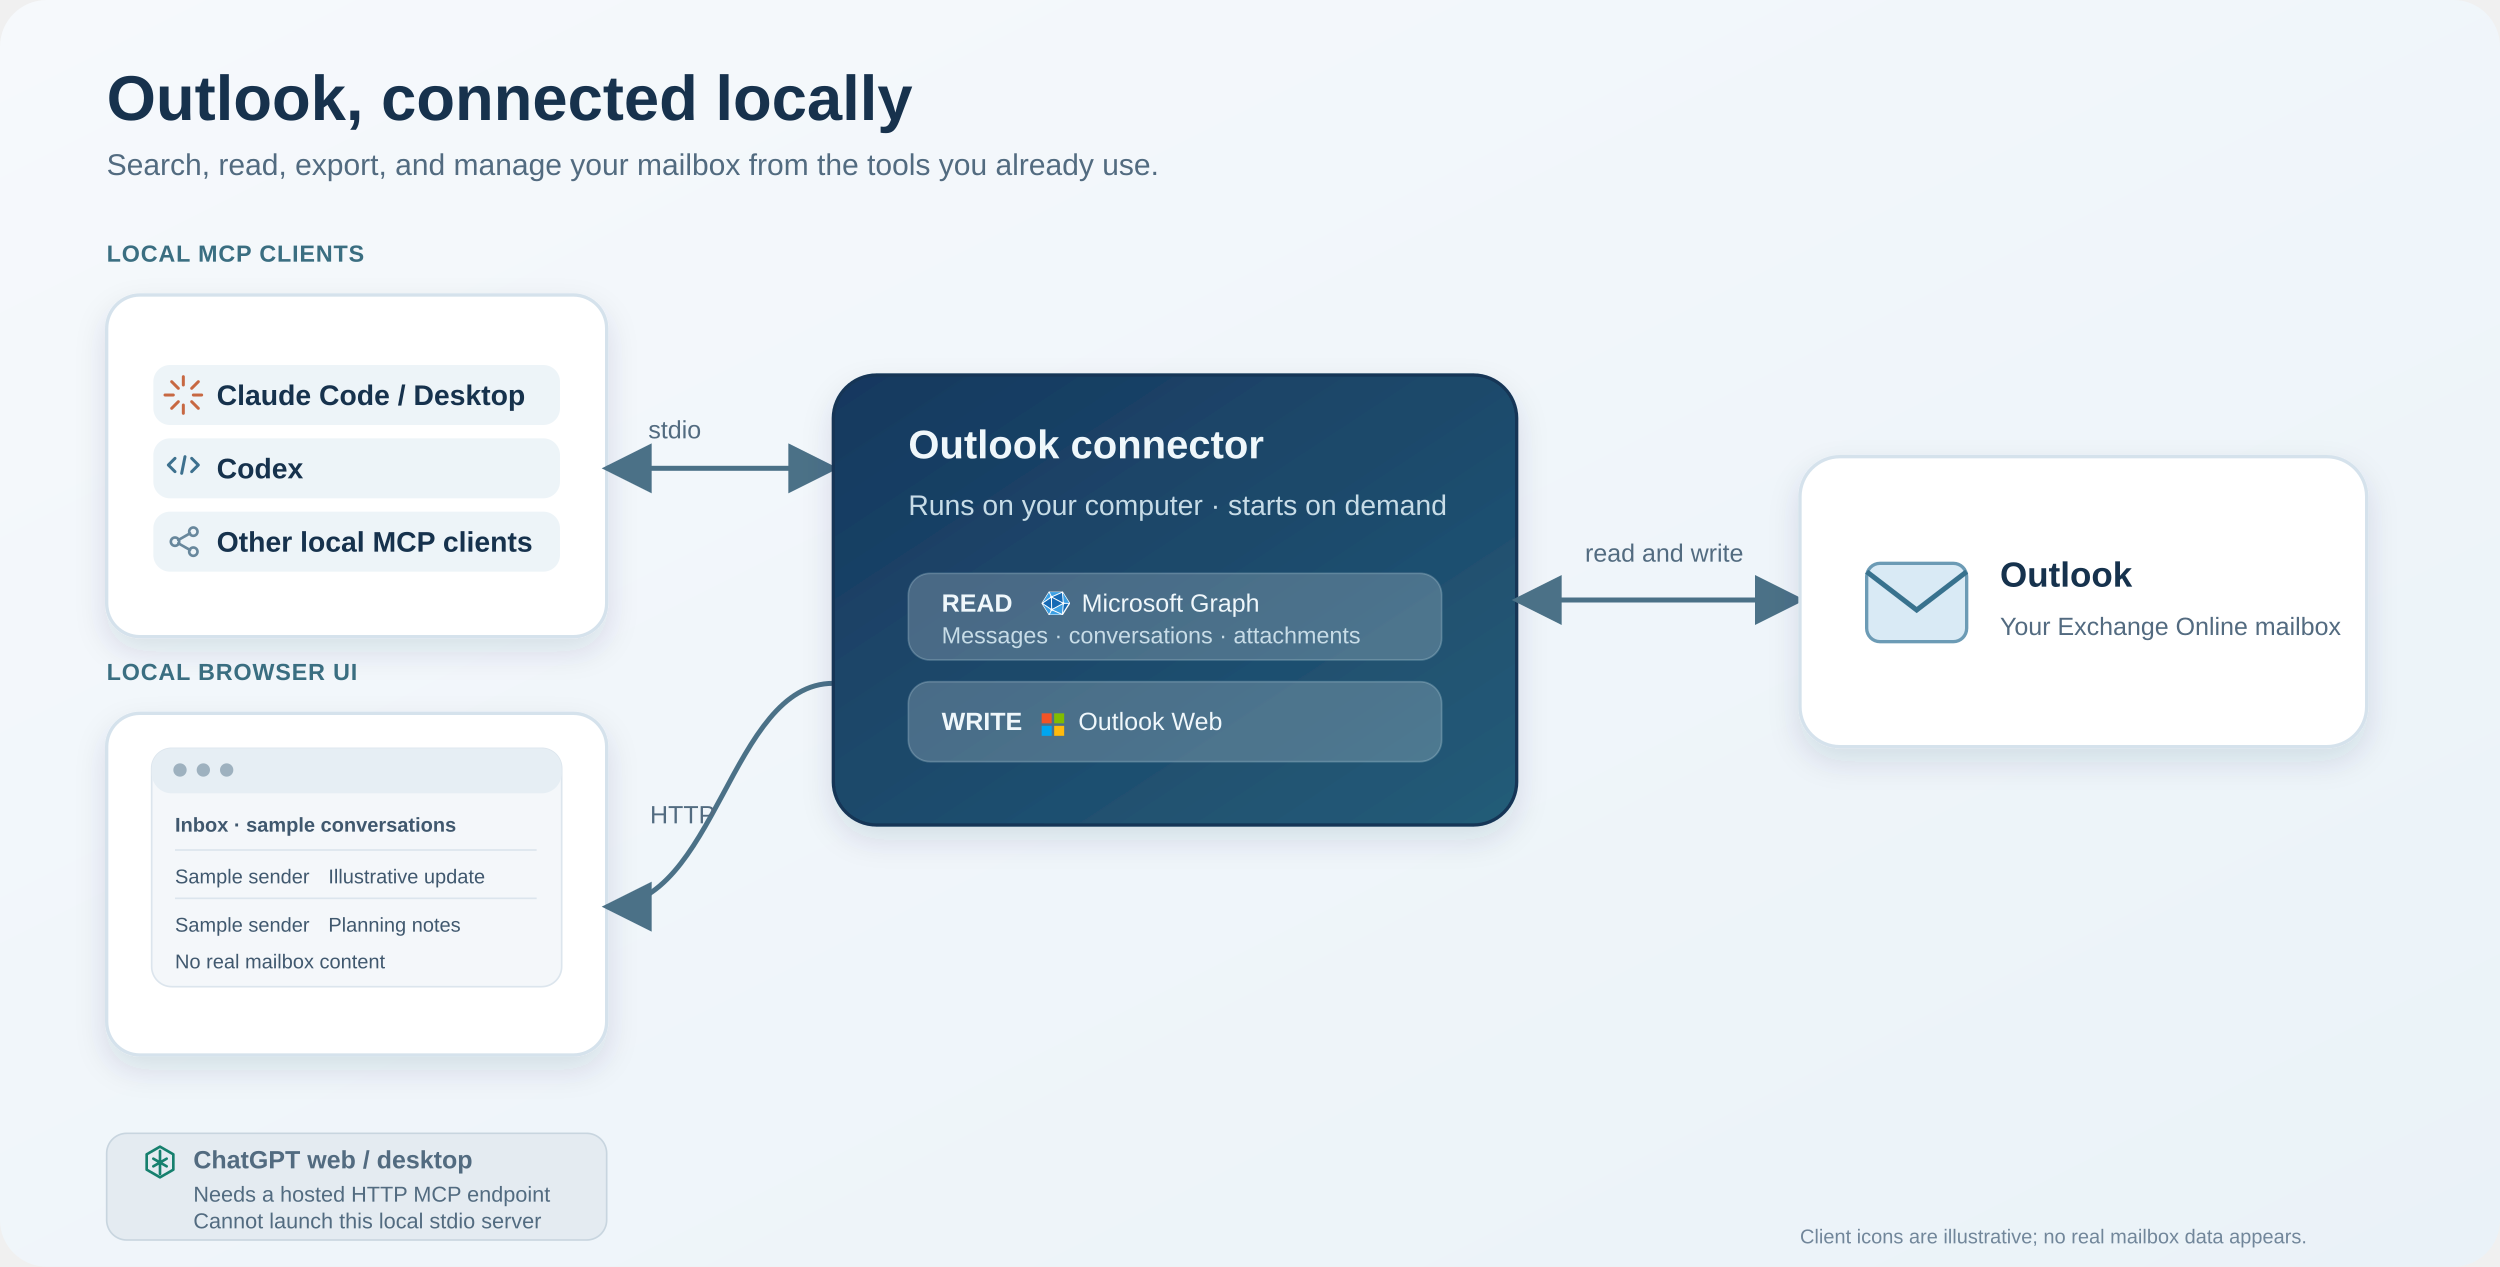
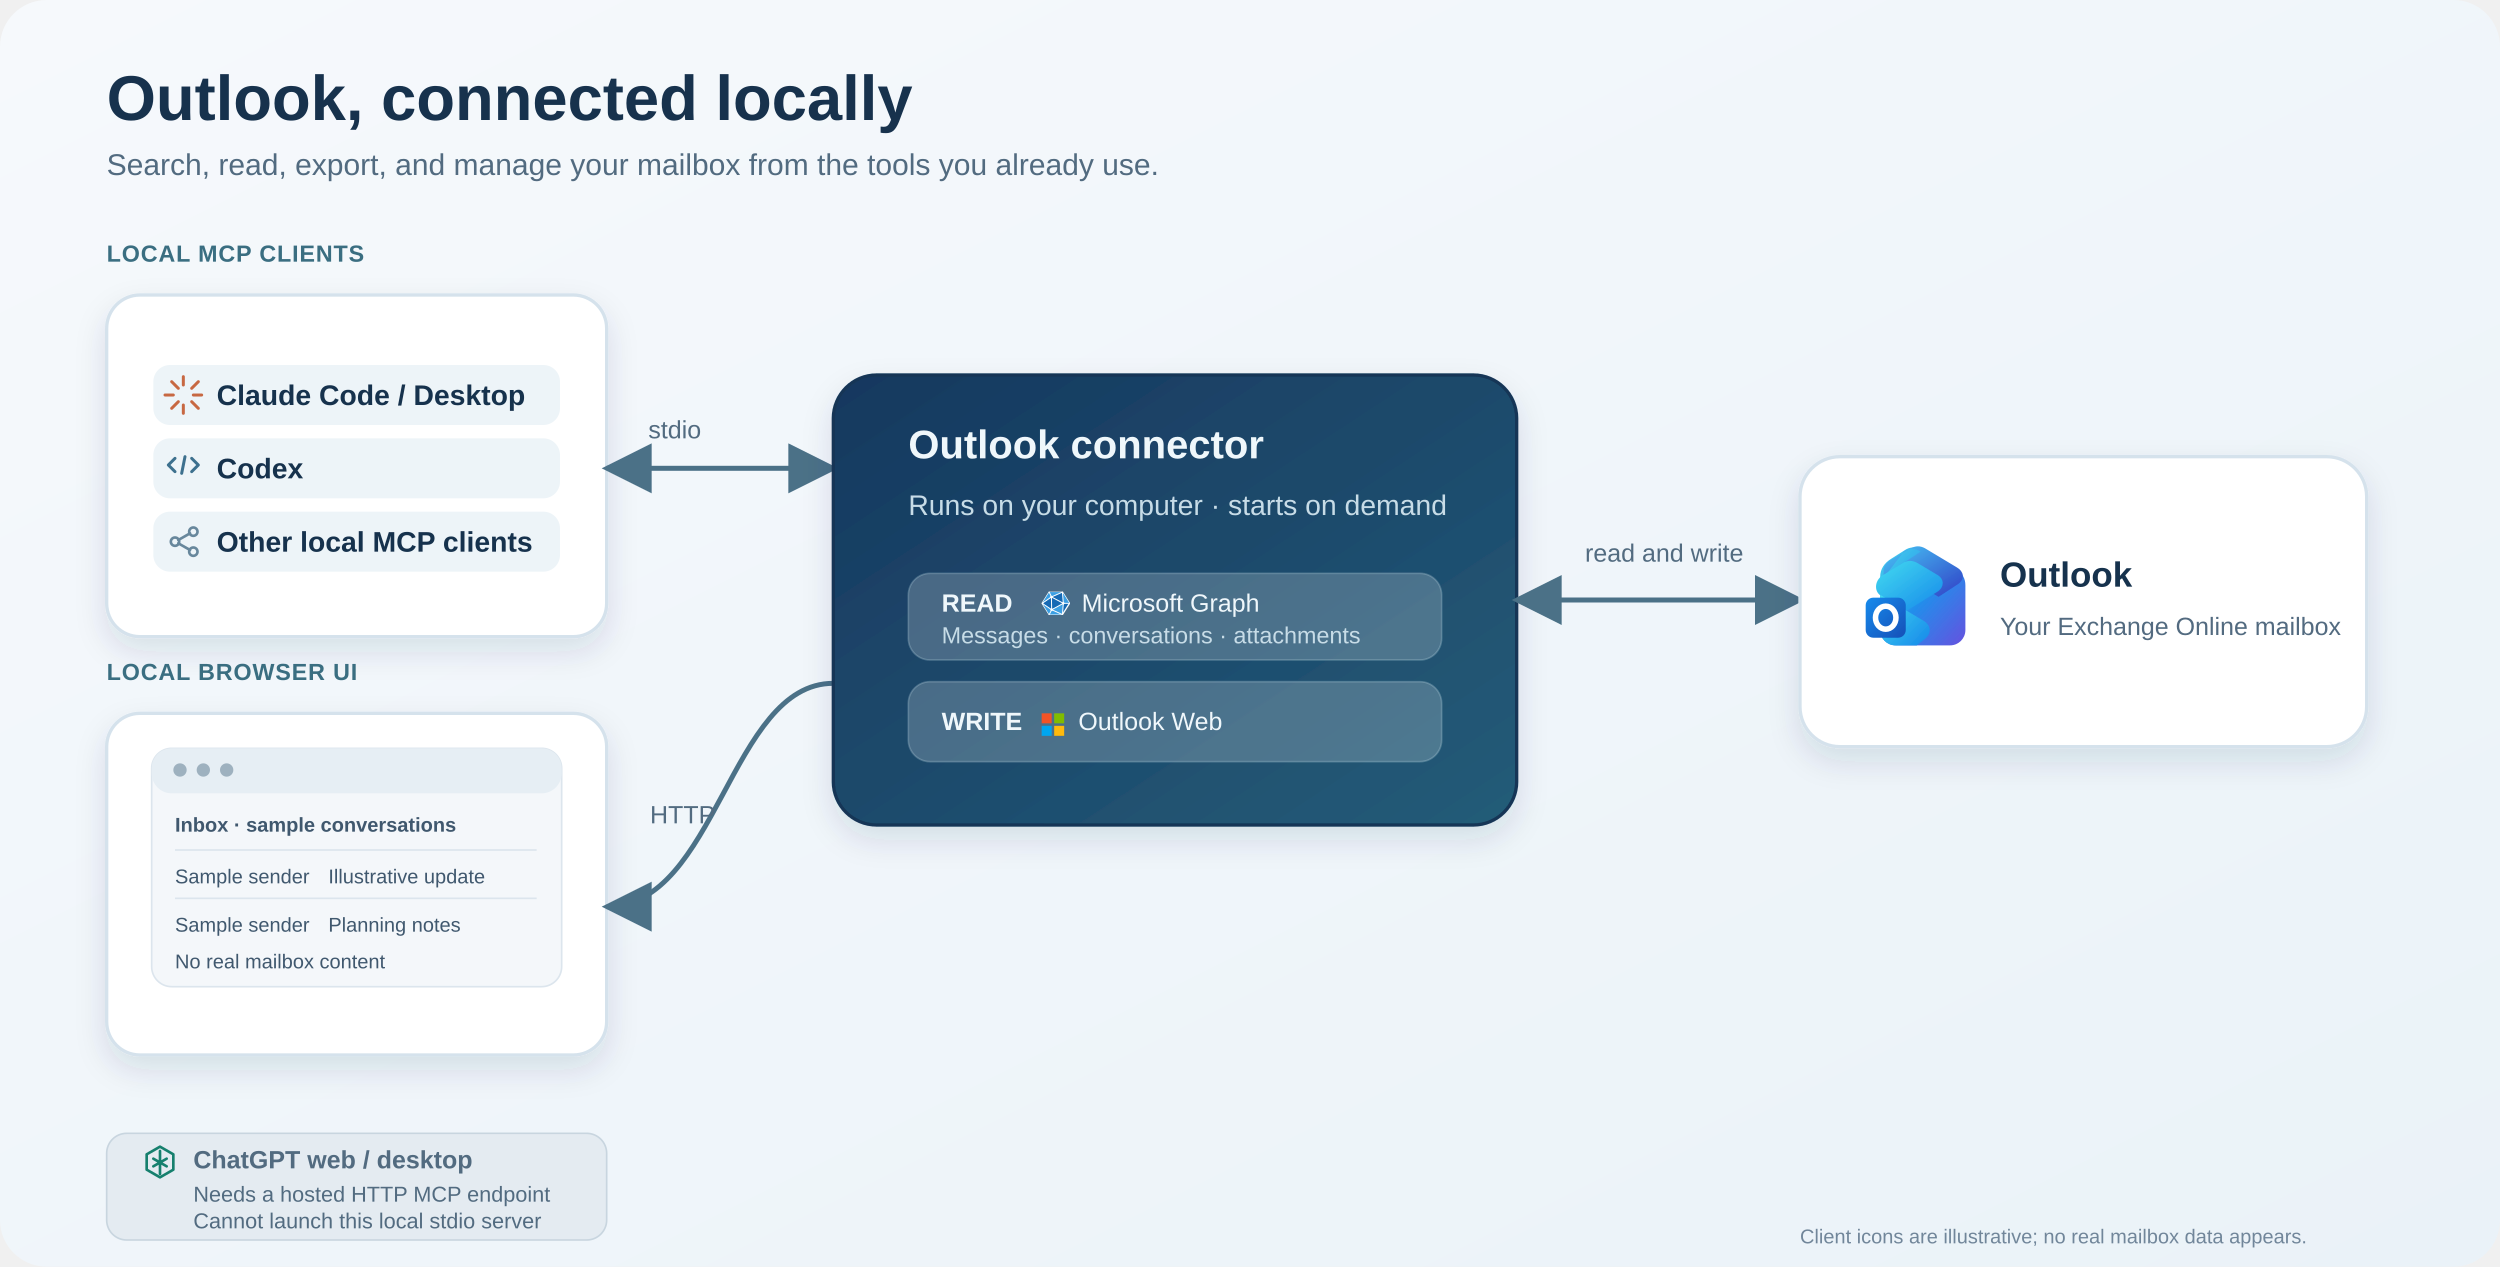
<svg xmlns="http://www.w3.org/2000/svg" width="1500" height="760" viewBox="0 0 1500 760" role="img" aria-labelledby="title description">
  <defs>
    <linearGradient id="bg" x1="0" y1="0" x2="1" y2="1">
      <stop offset="0" stop-color="#f6f9fc" />
      <stop offset="1" stop-color="#eaf2f8" />
    </linearGradient>
    <linearGradient id="connector" x1="0" y1="0" x2="1" y2="1">
      <stop offset="0" stop-color="#16385f" />
      <stop offset="1" stop-color="#245c78" />
+     </linearGradient>
+     <linearGradient id="outlook-shell" x1="0" y1="0" x2="1" y2="1">
+       <stop stop-color="#48d5ed" />
+       <stop offset=".52" stop-color="#238deb" />
+       <stop offset="1" stop-color="#6651df" />
+     </linearGradient>
+     <linearGradient id="outlook-ribbon" x1="0" y1="0" x2="1" y2="1">
+       <stop stop-color="#43dcf0" />
+       <stop offset="1" stop-color="#1687ea" />
+     </linearGradient>
+     <linearGradient id="outlook-fold" x1="0" y1="0" x2="1" y2="1">
+       <stop stop-color="#47c6f5" />
+       <stop offset="1" stop-color="#303fc6" />
+     </linearGradient>
+     <linearGradient id="outlook-tile" x1="0" y1="0" x2="1" y2="1">
+       <stop stop-color="#148bed" />
+       <stop offset="1" stop-color="#124fb7" />
    </linearGradient>
    <marker id="arrow" markerWidth="12" markerHeight="12" refX="10" refY="6" orient="auto-start-reverse">
      <path d="M1 1L11 6L1 11Z" fill="#4b7187" />
    </marker>
    <filter id="shadow" x="-20%" y="-20%" width="140%" height="150%">
      <feDropShadow dx="0" dy="8" stdDeviation="9" flood-color="#183153" flood-opacity=".12" />
    </filter>
    <style>
      text{font-family:Arial,Helvetica,sans-serif;fill:#17324d}.title{font-size:38px;font-weight:700}.subtitle{font-size:18px;fill:#526b80}.card{fill:#fff;stroke:#d5e2ec;stroke-width:2}.cardtitle{font-size:21px;font-weight:700}.small{font-size:15px;fill:#526b80}.label{font-size:14px;font-weight:700;letter-spacing:.5px;fill:#3a6e81}.client{font-size:17px;font-weight:600}.client-note{font-size:13px}.footnote{font-size:12px}.muted{fill:#71869a}.flow{fill:none;stroke:#4b7187;stroke-width:3;marker-end:url(#arrow)}.flow-both{marker-start:url(#arrow)}.row{font-size:12px;fill:#40586e}.connector-panel text{fill:#eff7fb}.connector-panel .connector-secondary{fill:#c7dce7}
    </style>
  </defs>
  <rect width="1500" height="760" rx="28" fill="url(#bg)" />
  <text x="64" y="72" class="title">Outlook, connected locally</text>
  <text x="64" y="105" class="subtitle">Search, read, export, and manage your mailbox from the tools you already use.</text>
  <text x="64" y="157" class="label">LOCAL MCP CLIENTS</text>
  <g filter="url(#shadow)">
    <rect x="64" y="177" width="300" height="205" rx="20" class="card" />
    <g transform="translate(0 -20)">
      <rect x="92" y="239" width="244" height="36" rx="10" fill="#edf4f8" />
      <g aria-hidden="true" fill="none" stroke="#c76743" stroke-width="1.8" stroke-linecap="round">
        <path d="M110 246v5m0 12v5m-11-11h5m12 0h5m-18-8 4 4m8 8 4 4m0-16-4 4m-8 8-4 4" />
      </g>
      <text x="130" y="263" class="client">Claude Code / Desktop</text>
      <rect x="92" y="283" width="244" height="36" rx="10" fill="#edf4f8" />
      <g aria-hidden="true" fill="none" stroke="#3c708e" stroke-width="1.8" stroke-linecap="round" stroke-linejoin="round">
        <path d="m105 295-4 4 4 4m10-8 4 4-4 4m-4-9-2 10" />
      </g>
      <text x="130" y="307" class="client">Codex</text>
      <rect x="92" y="327" width="244" height="36" rx="10" fill="#edf4f8" />
      <g aria-hidden="true" fill="none" stroke="#67879c" stroke-width="1.6" stroke-linecap="round">
        <circle cx="105" cy="345" r="2.5" />
        <circle cx="116" cy="339" r="2.5" />
        <circle cx="116" cy="351" r="2.5" />
        <path d="m107 344 7-4m-7 6 7 4" />
      </g>
      <text x="130" y="351" class="client">Other local MCP clients</text>
    </g>
  </g>
  <path d="M364 281C430 281 438 281 500 281" class="flow flow-both" />
  <text x="389" y="263" class="small">stdio</text>
  <text x="64" y="408" class="label">LOCAL BROWSER UI</text>
  <g filter="url(#shadow)">
    <rect x="64" y="428" width="300" height="205" rx="20" class="card" />
    <g transform="translate(0 -52)">
      <rect x="91" y="501" width="246" height="143" rx="12" fill="#f4f7fa" stroke="#dce5ed" />
      <rect x="91" y="501" width="246" height="27" rx="12" fill="#e6eef4" />
      <circle cx="108" cy="514" r="4" fill="#9eb1bf" />
      <circle cx="122" cy="514" r="4" fill="#9eb1bf" />
      <circle cx="136" cy="514" r="4" fill="#9eb1bf" />
      <text x="105" y="551" class="row" font-weight="700">Inbox · sample conversations</text>
      <line x1="105" y1="562" x2="322" y2="562" stroke="#dce5ed" />
      <text x="105" y="582" class="row">Sample sender</text>
      <text x="197" y="582" class="row">Illustrative update</text>
      <line x1="105" y1="591" x2="322" y2="591" stroke="#dce5ed" />
      <text x="105" y="611" class="row">Sample sender</text>
      <text x="197" y="611" class="row">Planning notes</text>
      <text x="105" y="633" class="row">No real mailbox content</text>
    </g>
  </g>
  <path d="M500 410C438 410 430 544 364 544" class="flow" />
  <text x="390" y="494" class="small">HTTP</text>
  <g>
    <rect x="64" y="680" width="300" height="64" rx="12" fill="#e4ebf1" stroke="#c8d5df" />
    <g transform="translate(0 -11)" aria-hidden="true" fill="none" stroke="#16806e" stroke-width="1.6" stroke-linecap="round" stroke-linejoin="round">
      <path d="m96 699 8 4.6v9.2l-8 4.6-8-4.6v-9.2z" />
      <path d="m92 706.2 8 4.6m0-4.6-8 4.6m4-9.2v13.8" />
    </g>
    <text x="116" y="701" class="small" font-weight="700">ChatGPT web / desktop</text>
    <text x="116" y="721" class="small client-note">Needs a hosted HTTP MCP endpoint</text>
    <text x="116" y="737" class="small client-note">Cannot launch this local stdio server</text>
  </g>
  <g class="connector-panel" filter="url(#shadow)">
    <rect x="500" y="225" width="410" height="270" rx="26" fill="url(#connector)" stroke="#123656" stroke-width="2" />
    <text x="545" y="275" font-size="24" font-weight="700" fill="#fff">Outlook connector</text>
    <text x="545" y="309" font-size="17" class="connector-secondary">Runs on your computer · starts on demand</text>
    <rect x="545" y="344" width="320" height="52" rx="13" fill="#ffffff" fill-opacity=".2" stroke="#d5edf5" stroke-opacity=".24" />
    <text x="565" y="367" font-size="15" font-weight="700" fill="#fff">READ</text>
    <g aria-hidden="true">
      <svg x="625" y="355" width="17" height="14" viewBox="0 0 256 212">
        <path d="M68 4h120l64 102-64 102H68L4 106Z" fill="#1269b4" stroke="#fff" stroke-width="12" stroke-linejoin="round" />
        <path d="M68 4h120L88 48ZM188 4l64 102h-56ZM4 106 68 4l20 44ZM188 208 68 208l22-44 106-58ZM68 208 4 106l86 58Z" fill="#3b9fe3" />
        <path d="M68 4 88 48 188 4M88 48l108 58M188 4l8 102h60M252 106h-56l-8 102M188 208l-98-44-22 44M68 208l22-44-86-58M4 106l84-58 2 116 106-58" fill="none" stroke="#fff" stroke-width="9" stroke-linejoin="round" stroke-linecap="round" />
        <circle cx="88" cy="48" r="11" fill="#fff" />
        <circle cx="196" cy="106" r="11" fill="#fff" />
        <circle cx="90" cy="164" r="11" fill="#fff" />
      </svg>
    </g>
    <text x="649" y="367" font-size="15" fill="#e4f0f5">Microsoft Graph</text>
    <text x="565" y="386" font-size="14" class="connector-secondary">Messages · conversations · attachments</text>
    <rect x="545" y="409" width="320" height="48" rx="13" fill="#ffffff" fill-opacity=".2" stroke="#d5edf5" stroke-opacity=".24" />
    <text x="565" y="438" font-size="15" font-weight="700" fill="#fff">WRITE</text>
    <g aria-hidden="true">
      <rect x="625" y="428" width="6" height="6" fill="#f35325" />
      <rect x="632.5" y="428" width="6" height="6" fill="#81bc06" />
      <rect x="625" y="435.5" width="6" height="6" fill="#05a6f0" />
      <rect x="632.5" y="435.5" width="6" height="6" fill="#ffba08" />
    </g>
    <text x="647" y="438" font-size="15" fill="#e4f0f5">Outlook Web</text>
  </g>
  <path d="M910 360H1080" class="flow flow-both" />
  <text x="951" y="337" class="small">read and write</text>
  <g filter="url(#shadow)">
    <rect x="1080" y="274" width="340" height="174" rx="24" class="card" />
-     <rect x="1120" y="338" width="60" height="47" rx="8" fill="#d9eaf5" stroke="#6c9bb5" stroke-width="2" />
-     <path d="M1120 343l30 23 30-23" fill="none" stroke="#39728e" stroke-width="3" />
+     <svg x="1112" y="327" width="68" height="66" viewBox="0 0 266 257" aria-hidden="true">
+       <path d="M120 12c13-9 28-9 41-1l81 47c14 8 21 20 21 36v105c0 20-16 36-36 36H99c-20 0-36-16-36-36V74c0-18 10-33 27-43Z" fill="url(#outlook-shell)" />
+       <path d="m94 31 42-24c10-6 21-6 32 0l75 45c16 9 20 27 3 39l-46 30-75-44c-15-9-16-28-2-39l35-23c-13-8-26-8-39-1L71 77V59c0-11 8-21 23-28Z" fill="url(#outlook-fold)" />
+       <path d="m73 68 43-26c11-7 23-7 35 0l47 28c15 9 16 27 1 38l-74 46-61-36c-16-10-15-38 9-50Z" fill="url(#outlook-ribbon)" />
+       <path d="m64 117 60 36 42 25c16 10 18 29 3 41l-20 16H99c-20 0-36-16-36-36v-69c0-5 0-9 1-13Z" fill="url(#outlook-ribbon)" />
+       <rect x="29" y="123" width="94" height="94" rx="18" fill="url(#outlook-tile)" />
+       <ellipse cx="76" cy="170" rx="24" ry="27" fill="none" stroke="#fff" stroke-width="13" />
+     </svg>
    <text x="1200" y="352" class="cardtitle">Outlook</text>
    <text x="1200" y="381" class="small">Your Exchange Online mailbox</text>
  </g>
  <text x="1080" y="746" class="small muted footnote">Client icons are illustrative; no real mailbox data appears.</text>
</svg>
